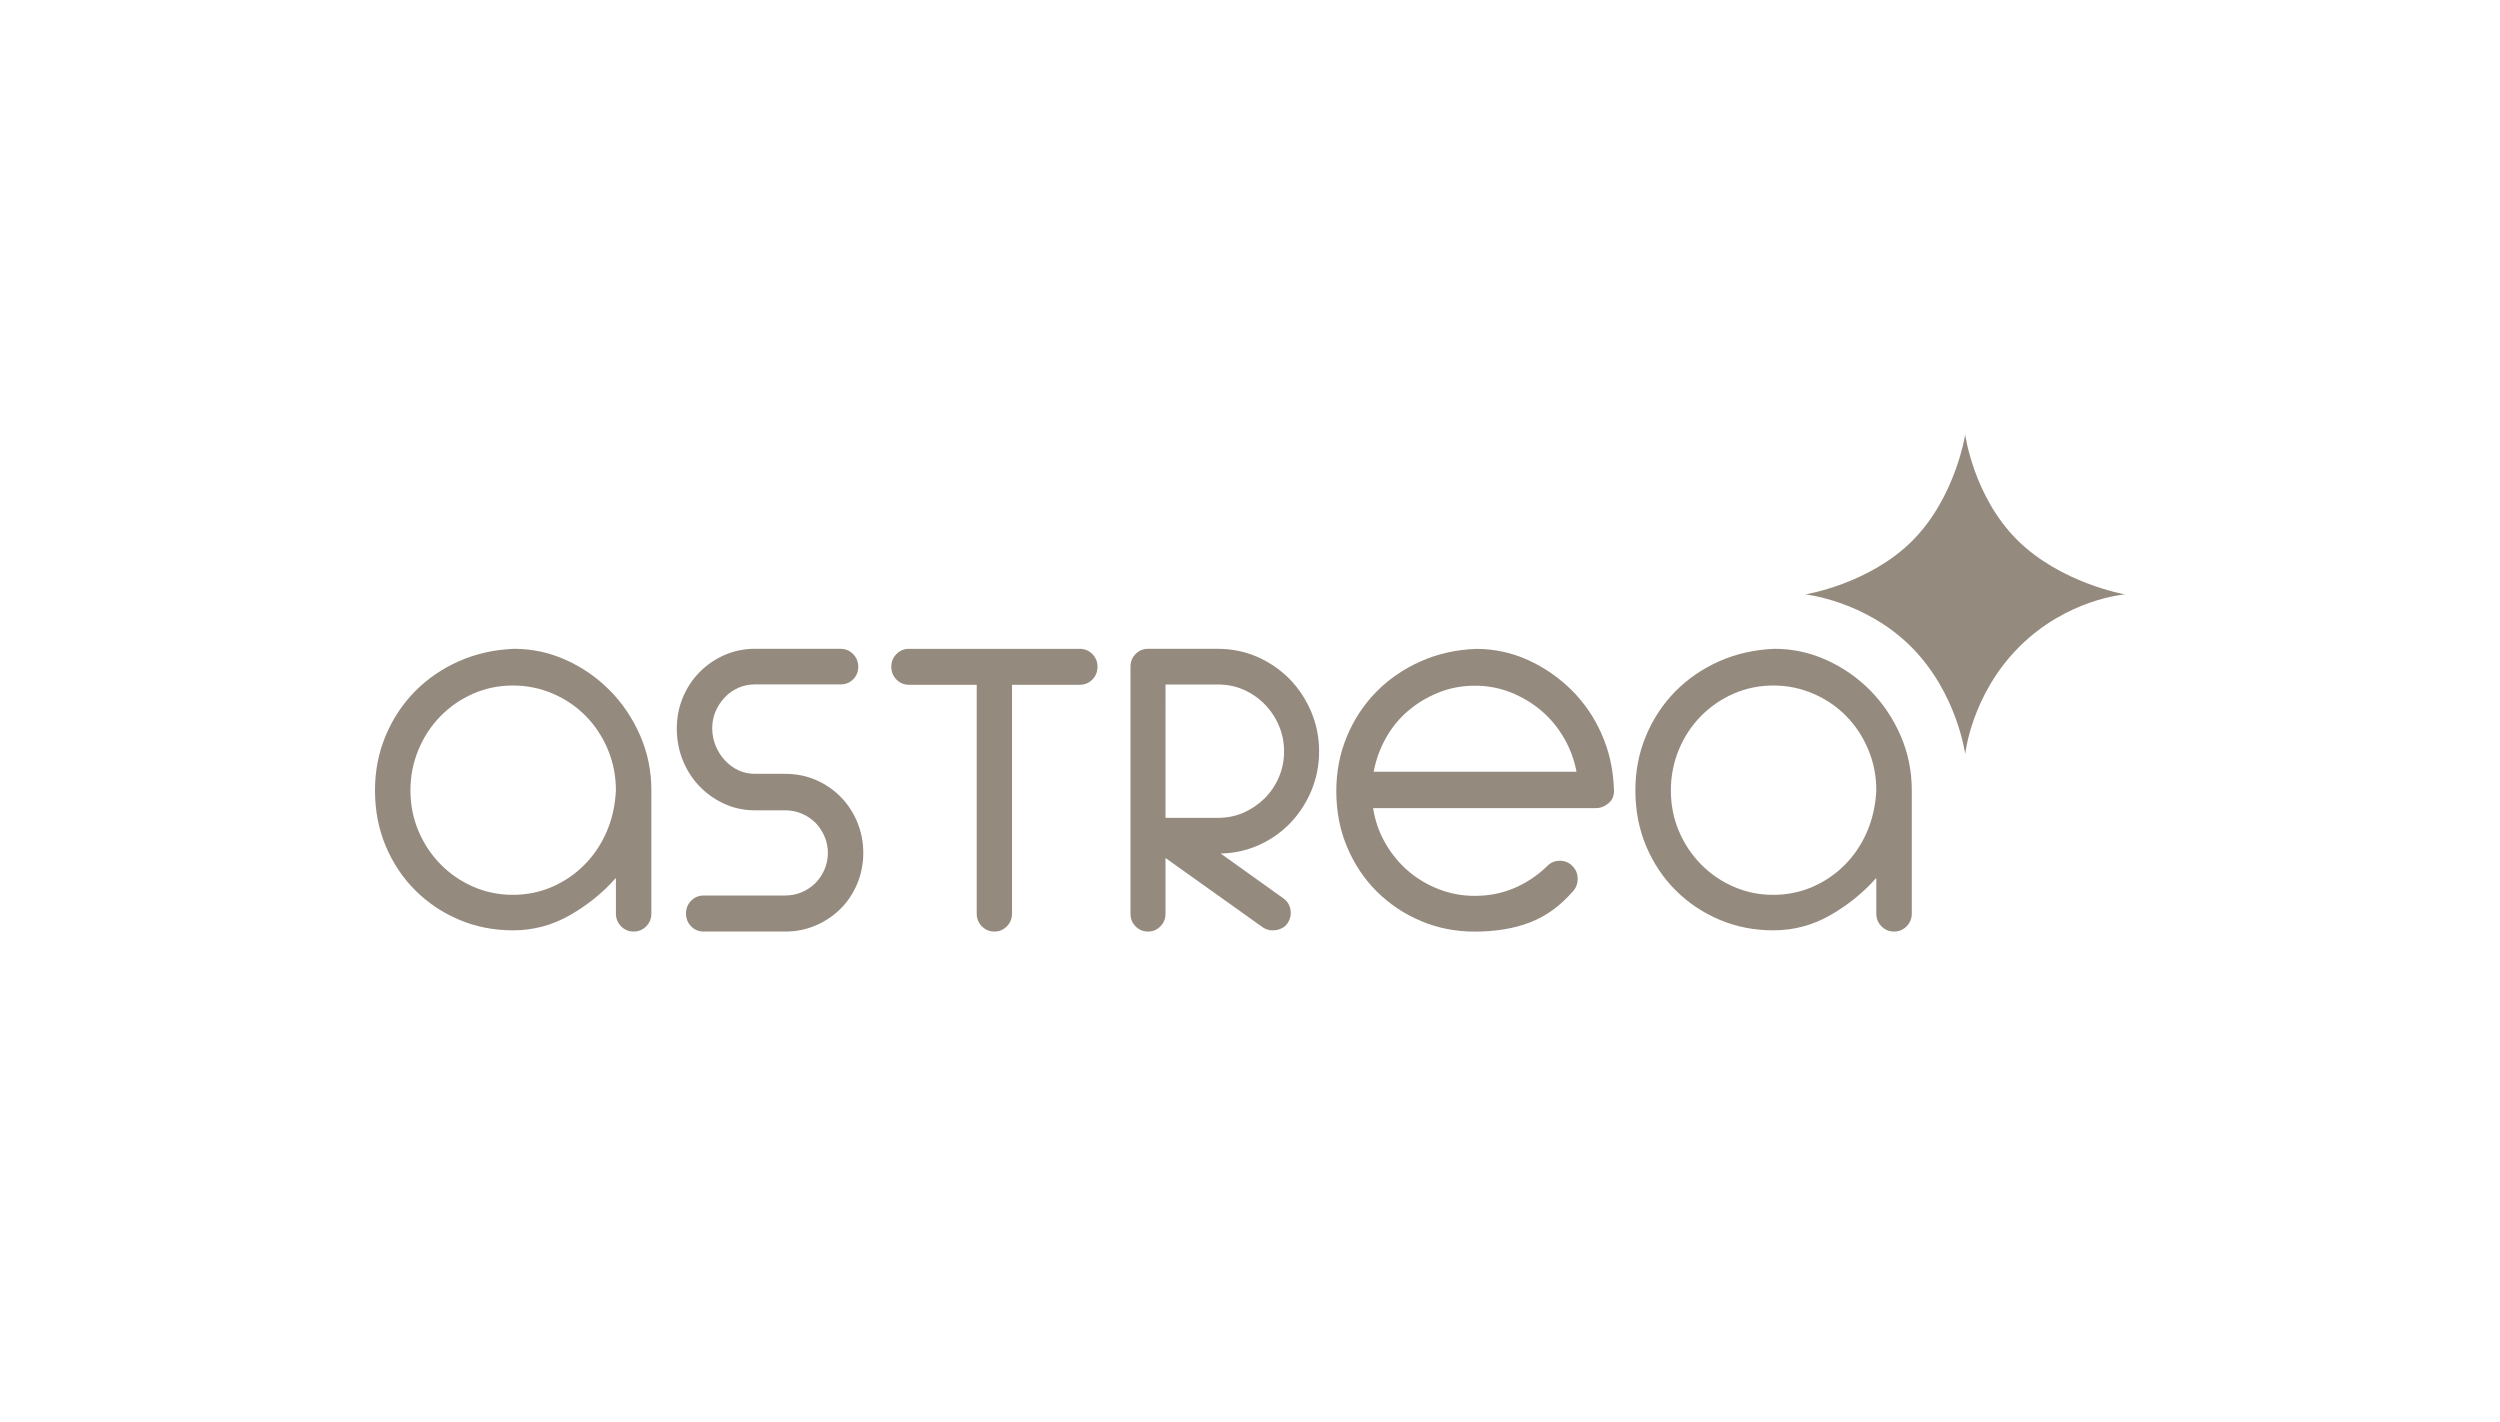
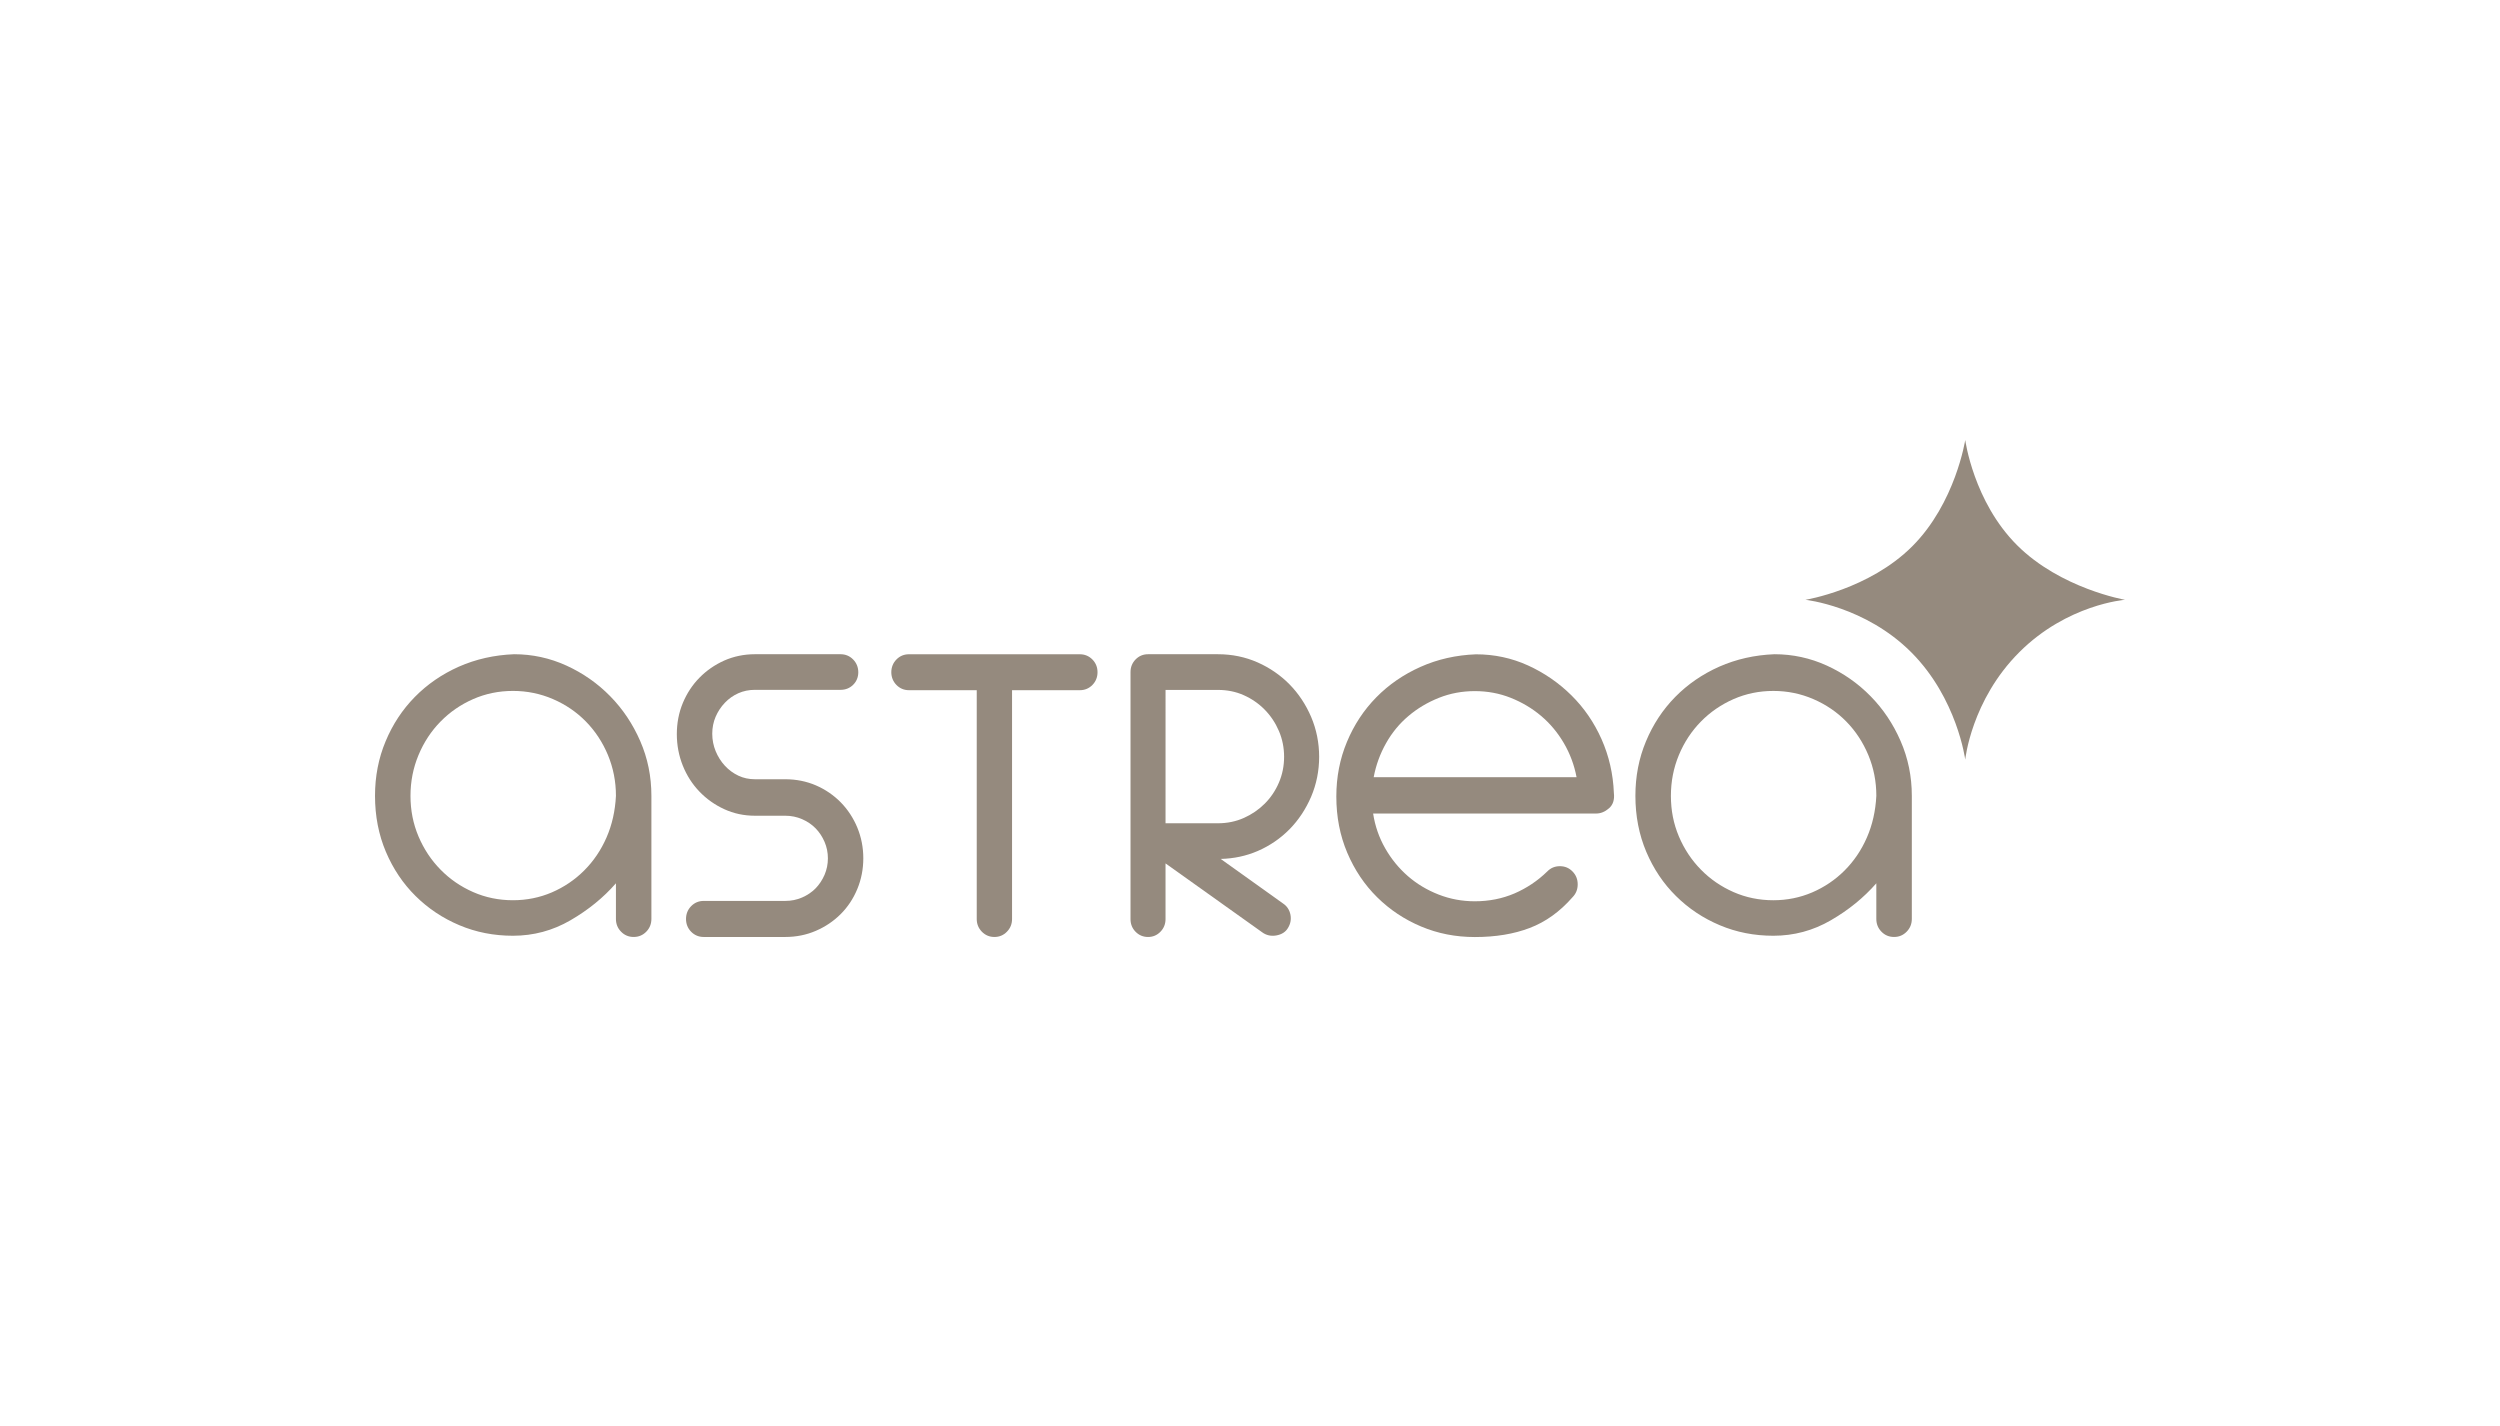
- <svg xmlns="http://www.w3.org/2000/svg" version="1.1" id="Layer_1" x="0px" y="0px" width="299.997px" height="170.567px" viewBox="0.003 0.433 299.997 170.567" enable-background="new 0.003 0.433 299.997 170.567" xml:space="preserve">
+ <svg xmlns="http://www.w3.org/2000/svg" version="1.1" id="Layer_1" x="0px" y="0px" width="299.997px" height="171px" viewBox="0 -0.217 299.997 171" enable-background="new 0 -0.217 299.997 171" xml:space="preserve">
  <g>
    <g>
-       <path fill="#958A7E" d="M61.688,78.289c2.195,0,4.291,0.456,6.282,1.364c1.99,0.908,3.744,2.135,5.252,3.673    c1.511,1.538,2.713,3.334,3.605,5.385c0.896,2.055,1.34,4.246,1.34,6.578v14.76c0,0.607-0.207,1.119-0.617,1.538    c-0.413,0.421-0.917,0.63-1.512,0.63c-0.591,0-1.098-0.21-1.507-0.63c-0.415-0.419-0.62-0.931-0.62-1.538v-4.27    c-1.508,1.727-3.332,3.207-5.46,4.44c-2.129,1.236-4.431,1.854-6.903,1.854c-2.288,0-4.429-0.421-6.419-1.261    c-1.99-0.838-3.743-2.003-5.253-3.498c-1.51-1.492-2.703-3.266-3.571-5.316c-0.869-2.052-1.304-4.291-1.304-6.718    c0-2.332,0.423-4.514,1.272-6.541c0.845-2.028,2.013-3.8,3.501-5.317c1.486-1.514,3.249-2.73,5.286-3.639    C57.098,78.884,59.307,78.383,61.688,78.289z M49.258,95.29c0,1.728,0.32,3.346,0.961,4.863c0.642,1.514,1.522,2.845,2.646,3.987    c1.121,1.145,2.425,2.038,3.913,2.692c1.484,0.653,3.078,0.98,4.771,0.98c1.65,0,3.206-0.315,4.674-0.943    c1.462-0.632,2.756-1.505,3.877-2.626c1.121-1.119,2.015-2.438,2.679-3.954c0.663-1.514,1.042-3.187,1.133-5.001    c0-1.727-0.322-3.357-0.959-4.898c-0.644-1.539-1.526-2.879-2.644-4.021c-1.123-1.145-2.438-2.04-3.951-2.694    c-1.51-0.652-3.113-0.981-4.807-0.981c-1.696,0-3.287,0.33-4.773,0.981c-1.488,0.654-2.79,1.549-3.912,2.694    c-1.123,1.143-2.003,2.482-2.645,4.021C49.578,91.932,49.258,93.564,49.258,95.29z" />
+       <path fill="#958A7E" d="M61.688,78.289c2.195,0,4.291,0.456,6.282,1.363c1.99,0.908,3.744,2.136,5.252,3.674    c1.511,1.538,2.713,3.334,3.605,5.385c0.896,2.055,1.34,4.246,1.34,6.578v14.76c0,0.607-0.207,1.119-0.617,1.538    c-0.413,0.421-0.917,0.63-1.512,0.63c-0.591,0-1.098-0.21-1.507-0.63c-0.415-0.419-0.62-0.931-0.62-1.538v-4.271    c-1.508,1.728-3.332,3.207-5.46,4.44c-2.129,1.236-4.431,1.854-6.903,1.854c-2.288,0-4.429-0.422-6.419-1.262    c-1.99-0.838-3.743-2.003-5.253-3.498c-1.51-1.491-2.703-3.266-3.571-5.315c-0.869-2.053-1.304-4.291-1.304-6.718    c0-2.332,0.423-4.515,1.272-6.541c0.845-2.028,2.013-3.801,3.501-5.317c1.486-1.514,3.249-2.73,5.286-3.639    C57.098,78.884,59.307,78.383,61.688,78.289z M49.258,95.29c0,1.728,0.32,3.346,0.961,4.862c0.642,1.515,1.522,2.846,2.646,3.987    c1.121,1.146,2.425,2.038,3.913,2.692c1.484,0.652,3.078,0.979,4.771,0.979c1.65,0,3.206-0.314,4.674-0.942    c1.462-0.633,2.756-1.505,3.877-2.626c1.121-1.119,2.015-2.438,2.679-3.954c0.663-1.515,1.042-3.188,1.133-5.001    c0-1.728-0.322-3.357-0.959-4.898c-0.644-1.539-1.526-2.879-2.644-4.021c-1.123-1.146-2.438-2.04-3.951-2.694    c-1.51-0.652-3.113-0.981-4.807-0.981c-1.696,0-3.287,0.33-4.773,0.981c-1.488,0.654-2.79,1.549-3.912,2.694    c-1.123,1.143-2.003,2.481-2.645,4.021C49.578,91.932,49.258,93.564,49.258,95.29z" />
      <g>
-         <path fill="#958A7E" d="M94.227,112.219h-9.784c-0.586,0-1.097-0.211-1.507-0.628c-0.408-0.418-0.615-0.933-0.615-1.533     c0-0.602,0.207-1.117,0.615-1.537c0.411-0.419,0.92-0.629,1.507-0.629h9.784c0.717,0,1.397-0.137,2.023-0.41     c0.628-0.274,1.172-0.642,1.618-1.095c0.447-0.459,0.81-1.008,1.078-1.627c0.265-0.618,0.401-1.281,0.401-1.979     c0-0.695-0.136-1.358-0.401-1.974c-0.271-0.628-0.634-1.177-1.078-1.628c-0.446-0.453-0.987-0.823-1.618-1.097     c-0.625-0.271-1.305-0.412-2.023-0.412h-3.643c-1.307,0-2.549-0.264-3.684-0.79c-1.125-0.516-2.124-1.224-2.969-2.107     c-0.849-0.882-1.519-1.928-1.994-3.11c-0.476-1.185-0.719-2.46-0.719-3.786c0-1.327,0.243-2.586,0.721-3.737     c0.478-1.149,1.149-2.174,1.996-3.033c0.845-0.863,1.844-1.552,2.971-2.058c1.137-0.501,2.373-0.76,3.676-0.76h10.286     c0.588,0,1.095,0.212,1.505,0.628c0.408,0.412,0.621,0.942,0.621,1.535c0,0.598-0.22,1.122-0.63,1.519     c-0.407,0.393-0.909,0.592-1.494,0.592H90.583c-0.715,0-1.385,0.138-1.988,0.409c-0.61,0.273-1.155,0.658-1.616,1.144     c-0.464,0.488-0.839,1.055-1.108,1.684c-0.263,0.617-0.402,1.301-0.402,2.027c0,0.732,0.14,1.434,0.406,2.088     c0.272,0.662,0.646,1.254,1.111,1.756c0.462,0.502,1.009,0.903,1.619,1.192c0.602,0.286,1.27,0.428,1.981,0.428h3.646     c1.302,0,2.539,0.247,3.669,0.733c1.129,0.488,2.131,1.171,2.979,2.031c0.851,0.865,1.52,1.888,1.996,3.033     c0.476,1.155,0.72,2.392,0.72,3.688s-0.243,2.536-0.72,3.686c-0.478,1.155-1.151,2.172-2,3.016     c-0.847,0.846-1.85,1.518-2.975,2.002C96.766,111.974,95.53,112.219,94.227,112.219z" />
+         <path fill="#958A7E" d="M94.227,112.219h-9.784c-0.586,0-1.097-0.211-1.507-0.628c-0.408-0.418-0.615-0.933-0.615-1.533     c0-0.602,0.207-1.117,0.615-1.537c0.411-0.419,0.92-0.629,1.507-0.629h9.784c0.717,0,1.397-0.137,2.023-0.41     c0.628-0.273,1.172-0.642,1.618-1.095c0.447-0.459,0.81-1.008,1.078-1.627c0.265-0.618,0.401-1.281,0.401-1.979     c0-0.695-0.136-1.358-0.401-1.975c-0.271-0.628-0.634-1.177-1.078-1.628c-0.446-0.453-0.987-0.823-1.618-1.097     c-0.625-0.271-1.305-0.412-2.023-0.412h-3.643c-1.307,0-2.549-0.264-3.684-0.79c-1.125-0.516-2.124-1.224-2.969-2.107     c-0.849-0.882-1.519-1.928-1.994-3.109c-0.476-1.186-0.719-2.46-0.719-3.786c0-1.327,0.243-2.586,0.721-3.737     c0.478-1.148,1.149-2.174,1.996-3.033c0.845-0.862,1.844-1.552,2.971-2.058c1.137-0.501,2.373-0.76,3.676-0.76h10.286     c0.588,0,1.095,0.212,1.505,0.628c0.408,0.412,0.621,0.941,0.621,1.535c0,0.598-0.22,1.122-0.63,1.519     c-0.407,0.394-0.909,0.592-1.494,0.592H90.583c-0.715,0-1.385,0.139-1.988,0.409c-0.61,0.273-1.155,0.658-1.616,1.145     c-0.464,0.487-0.839,1.055-1.108,1.684c-0.263,0.617-0.402,1.301-0.402,2.027c0,0.731,0.14,1.434,0.406,2.088     c0.272,0.662,0.646,1.254,1.111,1.756c0.462,0.502,1.009,0.903,1.619,1.191c0.602,0.286,1.27,0.429,1.981,0.429h3.646     c1.302,0,2.539,0.247,3.669,0.732c1.129,0.488,2.131,1.171,2.979,2.031c0.851,0.865,1.52,1.888,1.996,3.033     c0.476,1.155,0.72,2.392,0.72,3.688c0,1.297-0.243,2.536-0.72,3.687c-0.478,1.155-1.151,2.172-2,3.016     c-0.847,0.847-1.85,1.519-2.975,2.002C96.766,111.974,95.53,112.219,94.227,112.219z" />
      </g>
      <g>
-         <path fill="#958A7E" d="M119.331,112.219c-0.588,0-1.092-0.211-1.504-0.626c-0.408-0.417-0.62-0.931-0.62-1.529V82.605h-8.137     c-0.583,0-1.092-0.213-1.498-0.628c-0.404-0.412-0.616-0.94-0.616-1.53c0-0.587,0.211-1.117,0.616-1.528     c0.406-0.418,0.915-0.626,1.498-0.626h20.512c0.588,0,1.091,0.211,1.504,0.626c0.408,0.415,0.615,0.93,0.615,1.528     c0,0.601-0.207,1.114-0.615,1.532c-0.413,0.416-0.915,0.626-1.504,0.626h-8.137v27.458c0,0.599-0.207,1.111-0.618,1.527     C120.422,112.008,119.915,112.219,119.331,112.219z" />
+         <path fill="#958A7E" d="M119.331,112.219c-0.588,0-1.092-0.211-1.504-0.626c-0.408-0.417-0.62-0.931-0.62-1.529V82.605h-8.137     c-0.583,0-1.092-0.213-1.498-0.628c-0.404-0.412-0.616-0.939-0.616-1.529c0-0.588,0.211-1.117,0.616-1.528     c0.406-0.418,0.915-0.626,1.498-0.626h20.512c0.588,0,1.091,0.211,1.504,0.626c0.408,0.415,0.615,0.93,0.615,1.528     c0,0.601-0.207,1.113-0.615,1.531c-0.413,0.416-0.915,0.626-1.504,0.626h-8.137v27.458c0,0.6-0.207,1.111-0.618,1.527     C120.422,112.008,119.915,112.219,119.331,112.219z" />
      </g>
      <g>
-         <path fill="#958A7E" d="M137.763,112.219c-0.583,0-1.086-0.21-1.492-0.622s-0.611-0.923-0.611-1.516V80.434     c0-0.596,0.205-1.107,0.611-1.521c0.406-0.415,0.906-0.623,1.492-0.623h8.399c1.682,0,3.279,0.331,4.748,0.981     c1.461,0.648,2.747,1.535,3.833,2.637c1.084,1.103,1.953,2.415,2.591,3.905c0.636,1.495,0.961,3.106,0.961,4.788     s-0.325,3.292-0.961,4.787c-0.638,1.488-1.507,2.802-2.591,3.904c-1.086,1.104-2.374,1.987-3.838,2.619     c-1.371,0.59-2.859,0.908-4.424,0.944l7.472,5.341c0.474,0.308,0.782,0.767,0.898,1.345c0.111,0.569,0.011,1.109-0.301,1.608     c-0.276,0.468-0.744,0.772-1.394,0.888c-0.638,0.112-1.208-0.019-1.697-0.38l-11.596-8.265v6.688     c0,0.593-0.207,1.104-0.614,1.516C138.847,112.009,138.344,112.219,137.763,112.219z M139.863,98.575h6.299     c1.103,0,2.14-0.214,3.082-0.631c0.954-0.423,1.802-1.001,2.521-1.72c0.719-0.717,1.293-1.568,1.705-2.535     c0.413-0.961,0.621-1.998,0.621-3.09c0-1.088-0.208-2.128-0.621-3.092c-0.412-0.967-0.985-1.828-1.706-2.563     c-0.719-0.733-1.568-1.32-2.517-1.74c-0.943-0.422-1.982-0.631-3.082-0.631h-6.301L139.863,98.575L139.863,98.575z" />
+         <path fill="#958A7E" d="M137.763,112.219c-0.583,0-1.086-0.21-1.492-0.622s-0.611-0.923-0.611-1.516V80.434     c0-0.596,0.205-1.106,0.611-1.521c0.406-0.415,0.906-0.623,1.492-0.623h8.399c1.682,0,3.279,0.331,4.749,0.98     c1.461,0.648,2.746,1.535,3.832,2.638c1.084,1.103,1.953,2.415,2.592,3.904c0.636,1.495,0.961,3.106,0.961,4.788     c0,1.683-0.325,3.292-0.961,4.787c-0.639,1.488-1.508,2.802-2.592,3.904c-1.086,1.104-2.373,1.986-3.838,2.619     c-1.371,0.59-2.859,0.907-4.424,0.943l7.473,5.341c0.473,0.309,0.781,0.768,0.897,1.346c0.11,0.568,0.011,1.108-0.302,1.607     c-0.275,0.469-0.743,0.772-1.393,0.889c-0.639,0.111-1.209-0.02-1.697-0.38l-11.597-8.266v6.688c0,0.593-0.207,1.104-0.614,1.516     C138.847,112.009,138.344,112.219,137.763,112.219z M139.863,98.575h6.299c1.103,0,2.14-0.215,3.082-0.632     c0.954-0.423,1.801-1.001,2.521-1.72c0.719-0.717,1.293-1.567,1.705-2.535c0.413-0.961,0.62-1.998,0.62-3.09     c0-1.088-0.207-2.128-0.62-3.092c-0.412-0.967-0.985-1.828-1.706-2.563c-0.719-0.732-1.568-1.319-2.517-1.739     c-0.943-0.422-1.982-0.631-3.082-0.631h-6.301L139.863,98.575L139.863,98.575z" />
      </g>
-       <path fill="#958A7E" d="M164.772,97.396c0.229,1.501,0.713,2.894,1.448,4.18c0.735,1.292,1.645,2.399,2.725,3.34    c1.078,0.936,2.308,1.674,3.689,2.212c1.378,0.54,2.827,0.807,4.345,0.807c1.701,0,3.284-0.313,4.757-0.943    c1.47-0.635,2.781-1.512,3.931-2.634c0.413-0.424,0.918-0.635,1.518-0.635c0.593,0,1.102,0.211,1.515,0.635    c0.414,0.42,0.621,0.937,0.621,1.544c0,0.611-0.207,1.124-0.621,1.546c-1.515,1.733-3.23,2.963-5.138,3.688    c-1.906,0.728-4.104,1.089-6.585,1.089c-2.3,0-4.448-0.423-6.446-1.265c-2-0.841-3.758-2.012-5.277-3.512    c-1.519-1.5-2.711-3.277-3.586-5.337c-0.875-2.061-1.312-4.31-1.312-6.745c0-2.342,0.425-4.531,1.277-6.568    c0.851-2.037,2.022-3.816,3.517-5.338c1.494-1.521,3.265-2.742,5.31-3.655c2.045-0.914,4.264-1.416,6.654-1.507    c2.207,0,4.284,0.446,6.241,1.334c1.953,0.892,3.689,2.084,5.206,3.584c1.519,1.5,2.725,3.255,3.621,5.268    c0.895,2.017,1.389,4.168,1.481,6.462c0.09,0.799-0.102,1.409-0.587,1.828c-0.482,0.42-0.996,0.63-1.549,0.63h-26.755V97.396    L164.772,97.396z M176.979,82.716c-1.518,0-2.953,0.265-4.311,0.806c-1.357,0.542-2.577,1.264-3.657,2.181    c-1.079,0.91-1.977,2-2.688,3.267c-0.715,1.265-1.209,2.624-1.482,4.074h24.343c-0.274-1.45-0.781-2.81-1.516-4.074    c-0.739-1.264-1.646-2.353-2.723-3.267c-1.08-0.916-2.301-1.64-3.656-2.181C179.934,82.983,178.495,82.716,176.979,82.716z" />
-       <path fill="#958A7E" d="M212.933,78.289c2.197,0,4.292,0.456,6.284,1.364c1.987,0.908,3.744,2.135,5.251,3.673    c1.512,1.539,2.714,3.334,3.605,5.385c0.896,2.055,1.343,4.246,1.343,6.578v14.76c0,0.607-0.209,1.119-0.622,1.538    c-0.412,0.421-0.913,0.63-1.506,0.63c-0.597,0-1.104-0.21-1.513-0.63c-0.412-0.419-0.619-0.931-0.619-1.538v-4.27    c-1.511,1.727-3.33,3.207-5.46,4.44c-2.128,1.236-4.43,1.854-6.901,1.854c-2.289,0-4.43-0.421-6.419-1.261    c-1.991-0.838-3.747-2.003-5.253-3.498c-1.511-1.492-2.704-3.266-3.571-5.316c-0.869-2.052-1.306-4.291-1.306-6.718    c0-2.332,0.423-4.514,1.271-6.541c0.847-2.028,2.014-3.8,3.502-5.317c1.488-1.514,3.249-2.73,5.288-3.639    C208.344,78.884,210.553,78.383,212.933,78.289z M200.506,95.29c0,1.728,0.317,3.346,0.958,4.863    c0.64,1.514,1.522,2.845,2.646,3.988c1.121,1.145,2.428,2.038,3.913,2.692c1.488,0.653,3.077,0.98,4.774,0.98    c1.648,0,3.202-0.315,4.671-0.943c1.465-0.632,2.758-1.505,3.879-2.626c1.121-1.119,2.014-2.438,2.677-3.954    c0.664-1.514,1.041-3.187,1.135-5.001c0-1.726-0.321-3.358-0.961-4.899c-0.644-1.539-1.524-2.877-2.643-4.021    c-1.123-1.144-2.44-2.039-3.954-2.693c-1.507-0.652-3.111-0.981-4.804-0.981c-1.697,0-3.286,0.33-4.774,0.981    c-1.486,0.654-2.79,1.549-3.913,2.693c-1.123,1.145-2.006,2.482-2.646,4.021C200.823,91.932,200.506,93.564,200.506,95.29z" />
+       <path fill="#958A7E" d="M164.772,97.396c0.229,1.501,0.713,2.895,1.448,4.181c0.735,1.292,1.646,2.398,2.725,3.34    c1.078,0.936,2.308,1.674,3.688,2.212c1.379,0.54,2.828,0.807,4.346,0.807c1.701,0,3.284-0.312,4.757-0.942    c1.47-0.636,2.781-1.513,3.931-2.635c0.414-0.424,0.918-0.635,1.519-0.635c0.593,0,1.103,0.211,1.515,0.635    c0.414,0.42,0.621,0.938,0.621,1.544c0,0.611-0.207,1.124-0.621,1.547c-1.515,1.732-3.229,2.963-5.138,3.688    c-1.905,0.729-4.104,1.089-6.585,1.089c-2.301,0-4.448-0.423-6.445-1.265c-2-0.841-3.759-2.012-5.277-3.512    c-1.52-1.5-2.711-3.277-3.586-5.338s-1.312-4.31-1.312-6.744c0-2.343,0.426-4.531,1.277-6.568    c0.851-2.037,2.021-3.816,3.517-5.338c1.494-1.521,3.265-2.742,5.31-3.655c2.045-0.914,4.265-1.416,6.654-1.507    c2.207,0,4.284,0.446,6.241,1.334c1.953,0.892,3.688,2.084,5.206,3.584c1.52,1.5,2.725,3.255,3.621,5.268    c0.895,2.018,1.389,4.168,1.48,6.462c0.09,0.8-0.102,1.409-0.586,1.828c-0.482,0.42-0.996,0.63-1.55,0.63h-26.755V97.396    L164.772,97.396z M176.979,82.716c-1.518,0-2.953,0.265-4.311,0.806c-1.357,0.542-2.578,1.265-3.657,2.182    c-1.079,0.91-1.978,2-2.688,3.267c-0.715,1.265-1.209,2.624-1.482,4.074h24.344c-0.273-1.45-0.781-2.811-1.516-4.074    c-0.739-1.264-1.646-2.353-2.724-3.267c-1.079-0.916-2.301-1.641-3.655-2.182C179.934,82.983,178.495,82.716,176.979,82.716z" />
+       <path fill="#958A7E" d="M212.933,78.289c2.196,0,4.292,0.456,6.284,1.363c1.986,0.908,3.744,2.136,5.25,3.674    c1.513,1.539,2.715,3.334,3.605,5.385c0.896,2.055,1.344,4.246,1.344,6.578v14.76c0,0.607-0.209,1.119-0.623,1.538    c-0.412,0.421-0.912,0.63-1.506,0.63c-0.597,0-1.104-0.21-1.513-0.63c-0.412-0.419-0.618-0.931-0.618-1.538v-4.271    c-1.512,1.728-3.33,3.207-5.461,4.44c-2.128,1.236-4.43,1.854-6.9,1.854c-2.289,0-4.43-0.422-6.42-1.262    c-1.99-0.838-3.746-2.003-5.252-3.498c-1.512-1.491-2.705-3.266-3.572-5.315c-0.868-2.053-1.305-4.291-1.305-6.718    c0-2.332,0.422-4.515,1.271-6.541c0.847-2.028,2.014-3.801,3.502-5.317c1.487-1.514,3.249-2.73,5.288-3.639    C208.344,78.884,210.553,78.383,212.933,78.289z M200.506,95.29c0,1.728,0.316,3.346,0.957,4.862    c0.641,1.515,1.522,2.846,2.646,3.988c1.121,1.146,2.428,2.038,3.913,2.692c1.487,0.652,3.077,0.979,4.774,0.979    c1.647,0,3.201-0.314,4.67-0.942c1.466-0.633,2.759-1.505,3.88-2.626c1.12-1.119,2.014-2.438,2.677-3.954    c0.664-1.515,1.041-3.188,1.135-5.001c0-1.727-0.32-3.358-0.961-4.899c-0.644-1.539-1.523-2.877-2.643-4.021    c-1.123-1.145-2.44-2.039-3.954-2.693c-1.507-0.652-3.11-0.981-4.804-0.981c-1.697,0-3.287,0.33-4.774,0.981    c-1.485,0.654-2.79,1.549-3.913,2.693s-2.006,2.481-2.646,4.021C200.823,91.932,200.506,93.564,200.506,95.29z" />
    </g>
-     <path fill="#958A7E" d="M235.824,90.935c0,0-0.96-7.362-6.483-12.885c-5.524-5.527-12.694-6.292-12.694-6.292   s7.635-1.229,12.823-6.421c5.191-5.194,6.354-12.755,6.354-12.755s0.992,7.394,6.212,12.615c5.219,5.219,12.963,6.562,12.963,6.562   s-6.927,0.528-12.69,6.292C236.544,83.812,235.824,90.935,235.824,90.935z" />
+     <path fill="#958A7E" d="M235.825,90.935c0,0-0.961-7.361-6.484-12.885c-5.523-5.527-12.693-6.292-12.693-6.292   s7.635-1.229,12.823-6.421c5.19-5.194,6.354-12.755,6.354-12.755s0.991,7.394,6.211,12.615c5.219,5.219,12.963,6.562,12.963,6.562   s-6.927,0.528-12.689,6.292C236.543,83.812,235.825,90.935,235.825,90.935z" />
  </g>
</svg>
